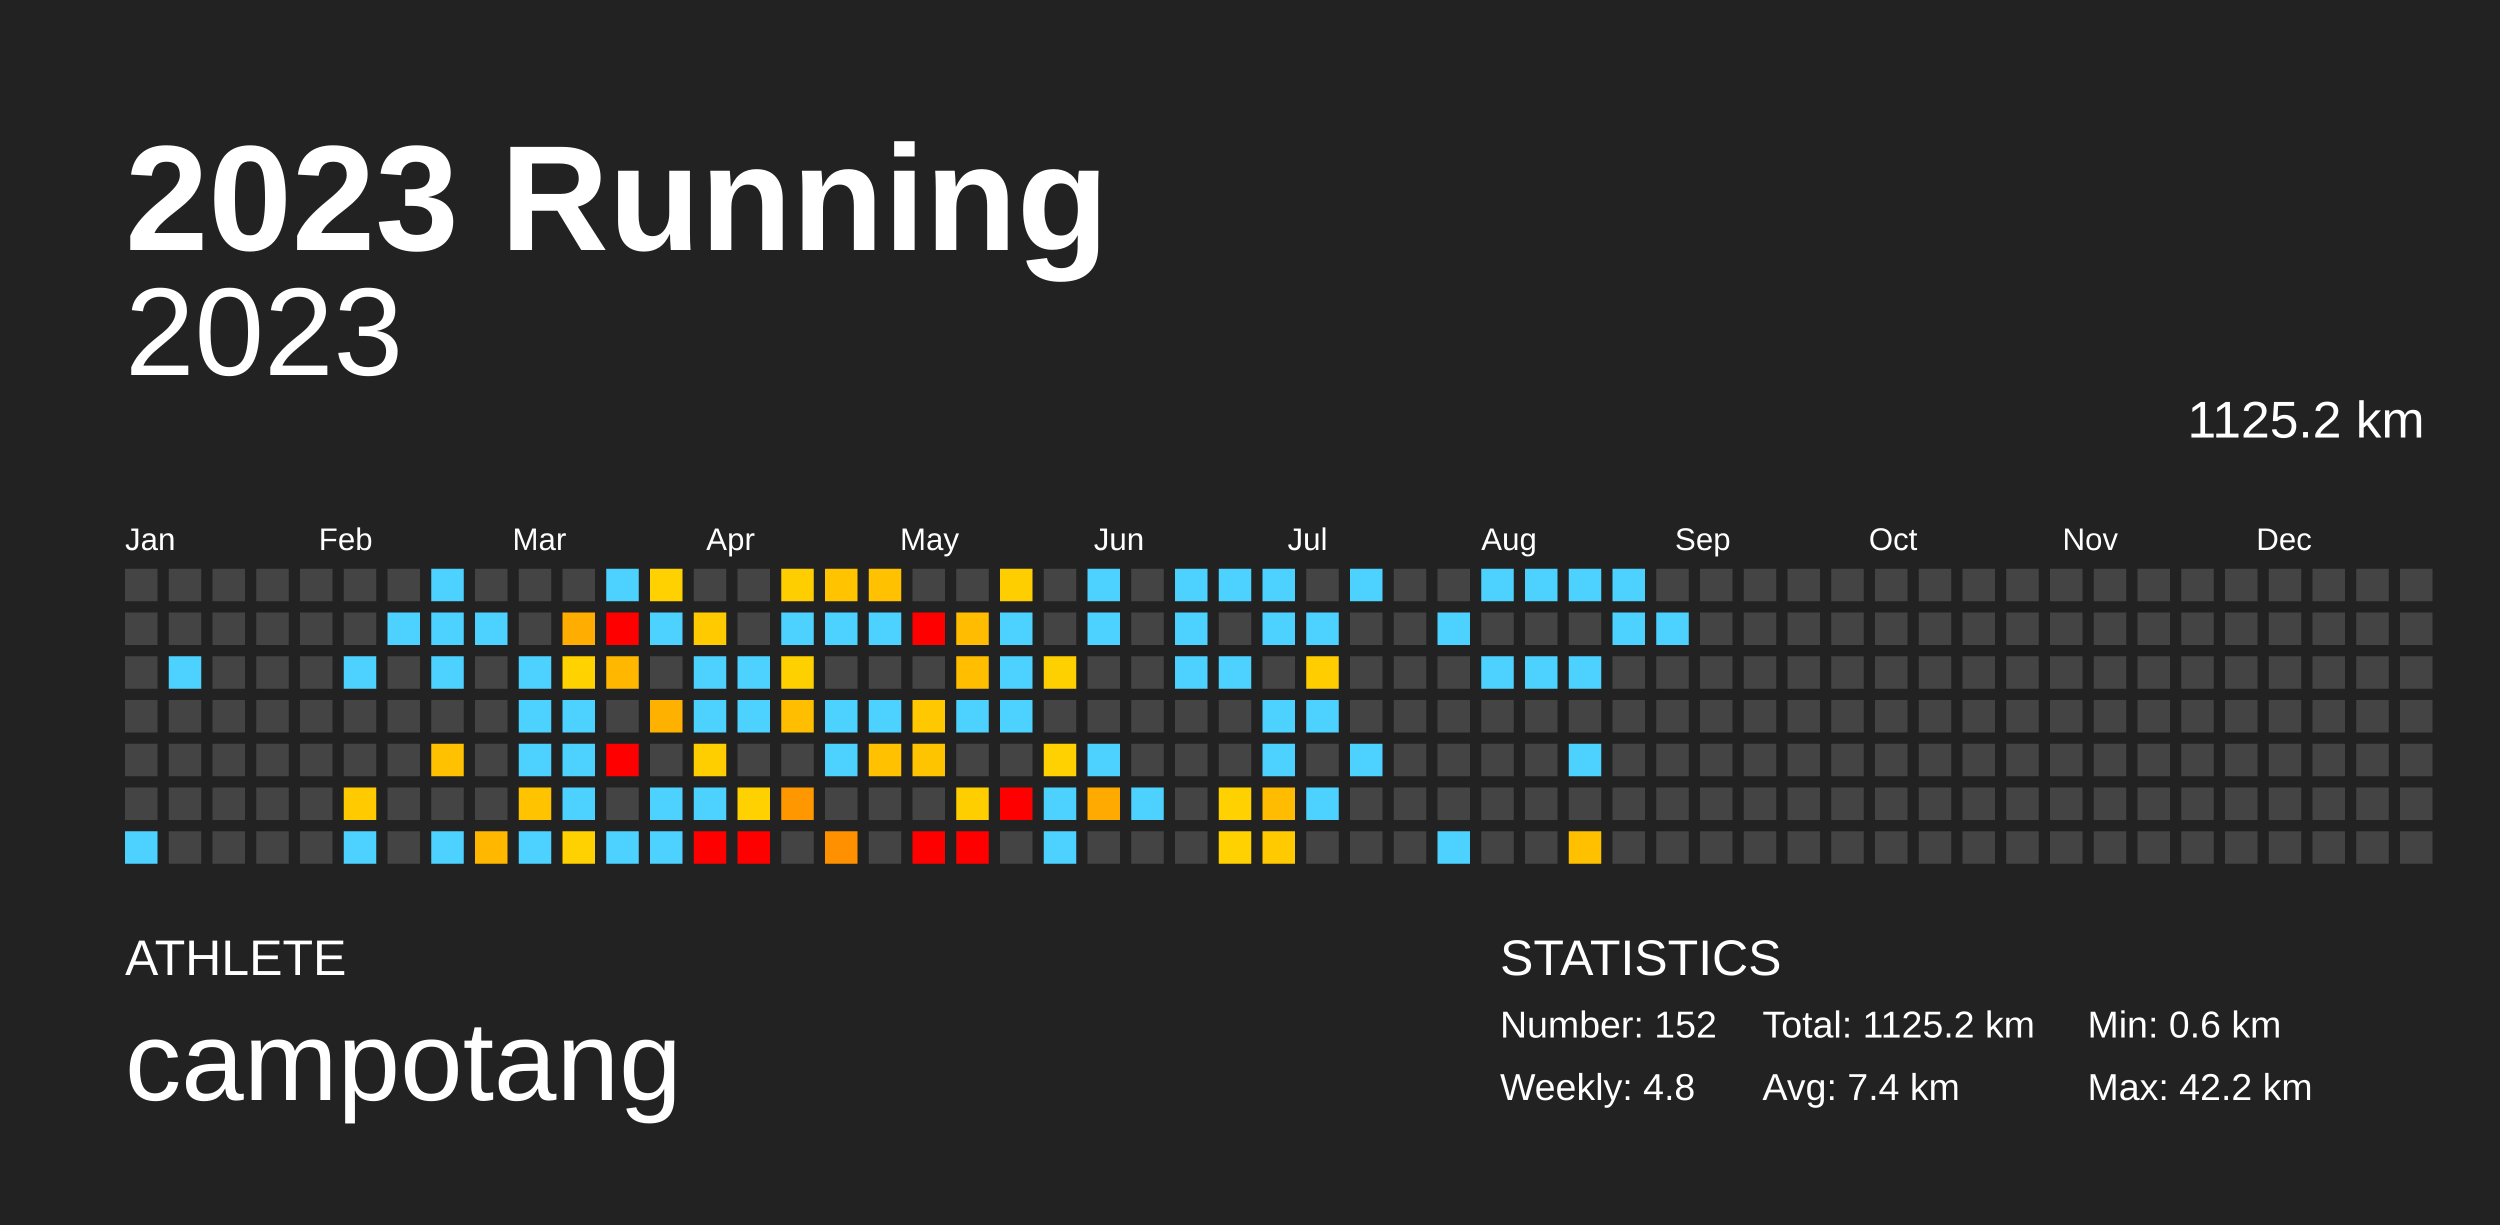
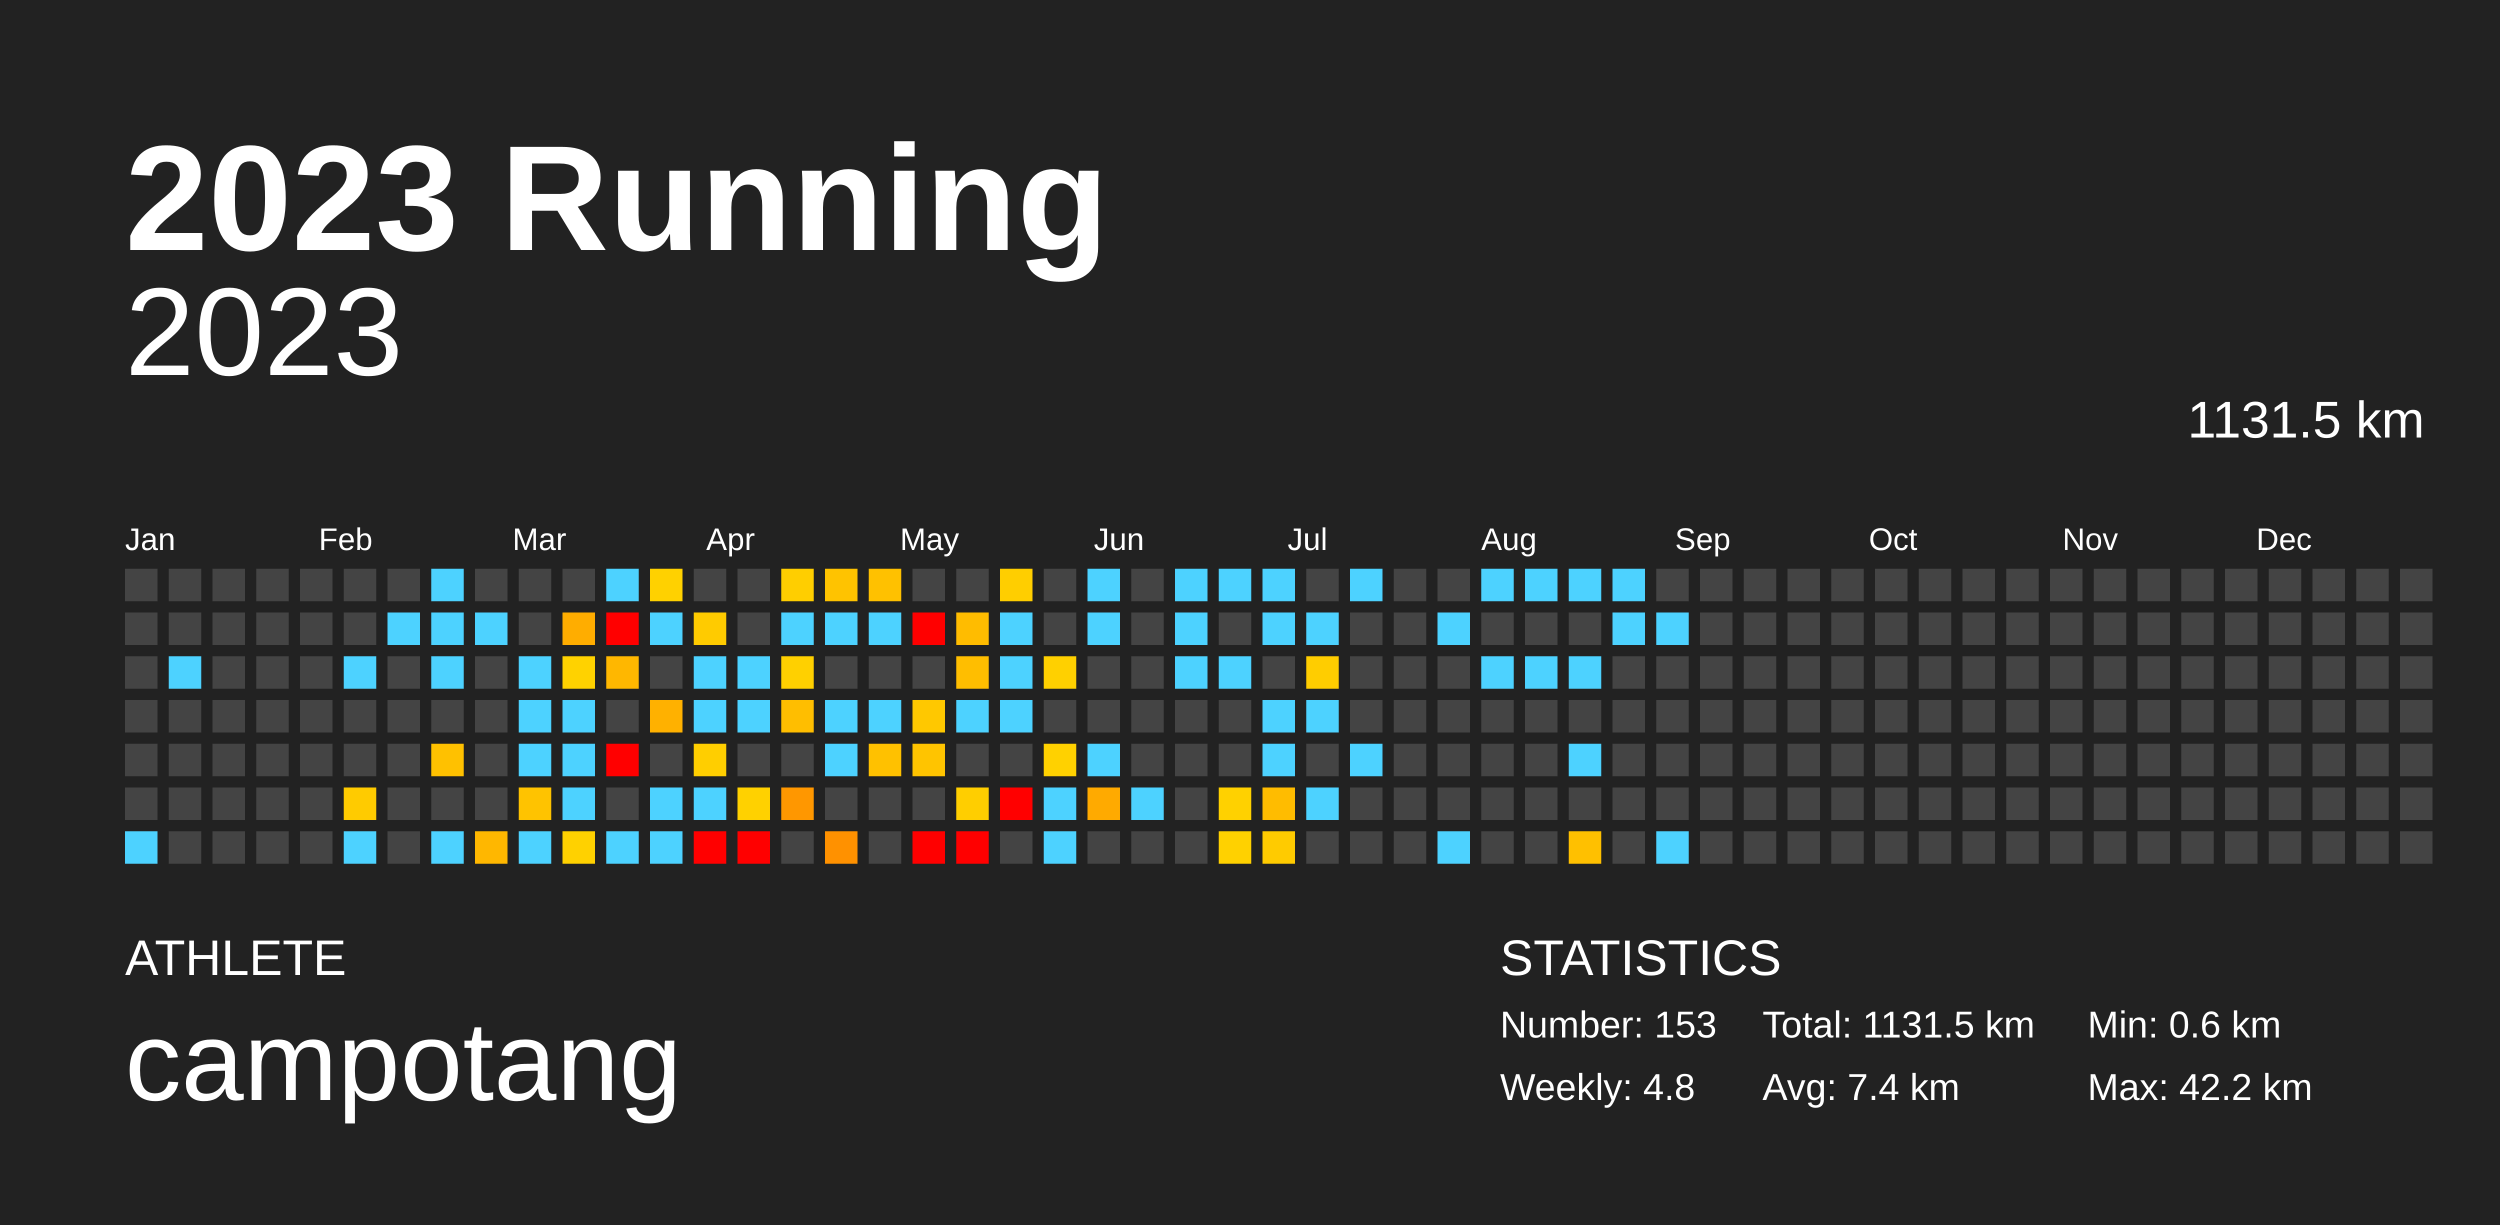
<svg xmlns="http://www.w3.org/2000/svg" baseProfile="full" height="98mm" version="1.1" viewBox="0,0,200,98" width="200mm">
  <defs />
  <rect fill="#222222" height="98" width="200" x="0" y="0" />
  <text fill="#FFFFFF" style="font-size:12px; font-family:Arial; font-weight:bold;" x="10" y="20">2023 Running</text>
  <text fill="#FFFFFF" style="font-size:4px; font-family:Arial" x="10" y="78">ATHLETE</text>
  <text fill="#FFFFFF" style="font-size:9px; font-family:Arial" x="10" y="88">campotang</text>
  <text fill="#FFFFFF" style="font-size:4px; font-family:Arial" x="120" y="78">STATISTICS</text>
-   <text fill="#FFFFFF" style="font-size:3px; font-family:Arial" x="120" y="83">Number: 152</text>
+   <text fill="#FFFFFF" style="font-size:3px; font-family:Arial" x="120" y="83">Number: 153</text>
  <text fill="#FFFFFF" style="font-size:3px; font-family:Arial" x="120" y="88">Weekly: 4.8</text>
-   <text fill="#FFFFFF" style="font-size:3px; font-family:Arial" x="141" y="83">Total: 1125.2 km</text>
+   <text fill="#FFFFFF" style="font-size:3px; font-family:Arial" x="141" y="83">Total: 1131.5 km</text>
  <text fill="#FFFFFF" style="font-size:3px; font-family:Arial" x="141" y="88">Avg: 7.4 km</text>
  <text fill="#FFFFFF" style="font-size:3px; font-family:Arial" x="167" y="83">Min: 0.6 km</text>
  <text fill="#FFFFFF" style="font-size:3px; font-family:Arial" x="167" y="88">Max: 42.2 km</text>
  <text alignment-baseline="hanging" fill="#FFFFFF" style="font-size:10.0px; font-family:Arial;" x="10" y="30">2023</text>
-   <text alignment-baseline="hanging" fill="#FFFFFF" style="font-size:4.125px; font-family:Arial;" x="175" y="35">1125.2 km</text>
+   <text alignment-baseline="hanging" fill="#FFFFFF" style="font-size:4.125px; font-family:Arial;" x="175" y="35">1131.5 km</text>
  <text fill="#FFFFFF" style="font-size:2.5px; font-family:Arial" x="10.0" y="44">Jan</text>
  <text fill="#FFFFFF" style="font-size:2.5px; font-family:Arial" x="25.5" y="44">Feb</text>
  <text fill="#FFFFFF" style="font-size:2.5px; font-family:Arial" x="41.0" y="44">Mar</text>
  <text fill="#FFFFFF" style="font-size:2.5px; font-family:Arial" x="56.5" y="44">Apr</text>
  <text fill="#FFFFFF" style="font-size:2.5px; font-family:Arial" x="72.0" y="44">May</text>
  <text fill="#FFFFFF" style="font-size:2.5px; font-family:Arial" x="87.5" y="44">Jun</text>
  <text fill="#FFFFFF" style="font-size:2.5px; font-family:Arial" x="103.0" y="44">Jul</text>
  <text fill="#FFFFFF" style="font-size:2.5px; font-family:Arial" x="118.5" y="44">Aug</text>
  <text fill="#FFFFFF" style="font-size:2.5px; font-family:Arial" x="134.0" y="44">Sep</text>
  <text fill="#FFFFFF" style="font-size:2.5px; font-family:Arial" x="149.5" y="44">Oct</text>
  <text fill="#FFFFFF" style="font-size:2.5px; font-family:Arial" x="165.0" y="44">Nov</text>
  <text fill="#FFFFFF" style="font-size:2.5px; font-family:Arial" x="180.5" y="44">Dec</text>
  <rect fill="#444444" height="2.6" width="2.6" x="10.0" y="45.5" />
  <rect fill="#444444" height="2.6" width="2.6" x="10.0" y="49.0" />
  <rect fill="#444444" height="2.6" width="2.6" x="10.0" y="52.5" />
  <rect fill="#444444" height="2.6" width="2.6" x="10.0" y="56.0" />
  <rect fill="#444444" height="2.6" width="2.6" x="10.0" y="59.5" />
  <rect fill="#444444" height="2.6" width="2.6" x="10.0" y="63.0" />
  <rect fill="#4dd2ff" height="2.6" width="2.6" x="10.0" y="66.5" />
  <rect fill="#444444" height="2.6" width="2.6" x="13.5" y="45.5" />
  <rect fill="#444444" height="2.6" width="2.6" x="13.5" y="49.0" />
  <rect fill="#4dd2ff" height="2.6" width="2.6" x="13.5" y="52.5" />
  <rect fill="#444444" height="2.6" width="2.6" x="13.5" y="56.0" />
  <rect fill="#444444" height="2.6" width="2.6" x="13.5" y="59.5" />
  <rect fill="#444444" height="2.6" width="2.6" x="13.5" y="63.0" />
  <rect fill="#444444" height="2.6" width="2.6" x="13.5" y="66.5" />
  <rect fill="#444444" height="2.6" width="2.6" x="17.0" y="45.5" />
  <rect fill="#444444" height="2.6" width="2.6" x="17.0" y="49.0" />
  <rect fill="#444444" height="2.6" width="2.6" x="17.0" y="52.5" />
  <rect fill="#444444" height="2.6" width="2.6" x="17.0" y="56.0" />
  <rect fill="#444444" height="2.6" width="2.6" x="17.0" y="59.5" />
  <rect fill="#444444" height="2.6" width="2.6" x="17.0" y="63.0" />
  <rect fill="#444444" height="2.6" width="2.6" x="17.0" y="66.5" />
  <rect fill="#444444" height="2.6" width="2.6" x="20.5" y="45.5" />
  <rect fill="#444444" height="2.6" width="2.6" x="20.5" y="49.0" />
  <rect fill="#444444" height="2.6" width="2.6" x="20.5" y="52.5" />
  <rect fill="#444444" height="2.6" width="2.6" x="20.5" y="56.0" />
  <rect fill="#444444" height="2.6" width="2.6" x="20.5" y="59.5" />
  <rect fill="#444444" height="2.6" width="2.6" x="20.5" y="63.0" />
  <rect fill="#444444" height="2.6" width="2.6" x="20.5" y="66.5" />
  <rect fill="#444444" height="2.6" width="2.6" x="24.0" y="45.5" />
  <rect fill="#444444" height="2.6" width="2.6" x="24.0" y="49.0" />
  <rect fill="#444444" height="2.6" width="2.6" x="24.0" y="52.5" />
  <rect fill="#444444" height="2.6" width="2.6" x="24.0" y="56.0" />
  <rect fill="#444444" height="2.6" width="2.6" x="24.0" y="59.5" />
  <rect fill="#444444" height="2.6" width="2.6" x="24.0" y="63.0" />
  <rect fill="#444444" height="2.6" width="2.6" x="24.0" y="66.5" />
  <rect fill="#444444" height="2.6" width="2.6" x="27.5" y="45.5" />
  <rect fill="#444444" height="2.6" width="2.6" x="27.5" y="49.0" />
  <rect fill="#4dd2ff" height="2.6" width="2.6" x="27.5" y="52.5" />
  <rect fill="#444444" height="2.6" width="2.6" x="27.5" y="56.0" />
  <rect fill="#444444" height="2.6" width="2.6" x="27.5" y="59.5" />
  <rect fill="#ffcb00" height="2.6" width="2.6" x="27.5" y="63.0" />
  <rect fill="#4dd2ff" height="2.6" width="2.6" x="27.5" y="66.5" />
  <rect fill="#444444" height="2.6" width="2.6" x="31.0" y="45.5" />
  <rect fill="#4dd2ff" height="2.6" width="2.6" x="31.0" y="49.0" />
  <rect fill="#444444" height="2.6" width="2.6" x="31.0" y="52.5" />
  <rect fill="#444444" height="2.6" width="2.6" x="31.0" y="56.0" />
  <rect fill="#444444" height="2.6" width="2.6" x="31.0" y="59.5" />
  <rect fill="#444444" height="2.6" width="2.6" x="31.0" y="63.0" />
  <rect fill="#444444" height="2.6" width="2.6" x="31.0" y="66.5" />
  <rect fill="#4dd2ff" height="2.6" width="2.6" x="34.5" y="45.5" />
  <rect fill="#4dd2ff" height="2.6" width="2.6" x="34.5" y="49.0" />
  <rect fill="#4dd2ff" height="2.6" width="2.6" x="34.5" y="52.5" />
  <rect fill="#444444" height="2.6" width="2.6" x="34.5" y="56.0" />
  <rect fill="#ffc100" height="2.6" width="2.6" x="34.5" y="59.5" />
  <rect fill="#444444" height="2.6" width="2.6" x="34.5" y="63.0" />
  <rect fill="#4dd2ff" height="2.6" width="2.6" x="34.5" y="66.5" />
  <rect fill="#444444" height="2.6" width="2.6" x="38.0" y="45.5" />
  <rect fill="#4dd2ff" height="2.6" width="2.6" x="38.0" y="49.0" />
  <rect fill="#444444" height="2.6" width="2.6" x="38.0" y="52.5" />
  <rect fill="#444444" height="2.6" width="2.6" x="38.0" y="56.0" />
  <rect fill="#444444" height="2.6" width="2.6" x="38.0" y="59.5" />
  <rect fill="#444444" height="2.6" width="2.6" x="38.0" y="63.0" />
  <rect fill="#ffb700" height="2.6" width="2.6" x="38.0" y="66.5" />
  <rect fill="#444444" height="2.6" width="2.6" x="41.5" y="45.5" />
  <rect fill="#444444" height="2.6" width="2.6" x="41.5" y="49.0" />
  <rect fill="#4dd2ff" height="2.6" width="2.6" x="41.5" y="52.5" />
  <rect fill="#4dd2ff" height="2.6" width="2.6" x="41.5" y="56.0" />
  <rect fill="#4dd2ff" height="2.6" width="2.6" x="41.5" y="59.5" />
  <rect fill="#ffc300" height="2.6" width="2.6" x="41.5" y="63.0" />
  <rect fill="#4dd2ff" height="2.6" width="2.6" x="41.5" y="66.5" />
  <rect fill="#444444" height="2.6" width="2.6" x="45.0" y="45.5" />
  <rect fill="#ffad00" height="2.6" width="2.6" x="45.0" y="49.0" />
  <rect fill="#ffd200" height="2.6" width="2.6" x="45.0" y="52.5" />
  <rect fill="#4dd2ff" height="2.6" width="2.6" x="45.0" y="56.0" />
  <rect fill="#4dd2ff" height="2.6" width="2.6" x="45.0" y="59.5" />
  <rect fill="#4dd2ff" height="2.6" width="2.6" x="45.0" y="63.0" />
  <rect fill="#ffd100" height="2.6" width="2.6" x="45.0" y="66.5" />
  <rect fill="#4dd2ff" height="2.6" width="2.6" x="48.5" y="45.5" />
  <rect fill="red" height="2.6" width="2.6" x="48.5" y="49.0" />
  <rect fill="#ffb700" height="2.6" width="2.6" x="48.5" y="52.5" />
  <rect fill="#444444" height="2.6" width="2.6" x="48.5" y="56.0" />
  <rect fill="red" height="2.6" width="2.6" x="48.5" y="59.5" />
  <rect fill="#444444" height="2.6" width="2.6" x="48.5" y="63.0" />
  <rect fill="#4dd2ff" height="2.6" width="2.6" x="48.5" y="66.5" />
  <rect fill="#ffd100" height="2.6" width="2.6" x="52.0" y="45.5" />
  <rect fill="#4dd2ff" height="2.6" width="2.6" x="52.0" y="49.0" />
  <rect fill="#444444" height="2.6" width="2.6" x="52.0" y="52.5" />
  <rect fill="#ffb100" height="2.6" width="2.6" x="52.0" y="56.0" />
  <rect fill="#444444" height="2.6" width="2.6" x="52.0" y="59.5" />
  <rect fill="#4dd2ff" height="2.6" width="2.6" x="52.0" y="63.0" />
  <rect fill="#4dd2ff" height="2.6" width="2.6" x="52.0" y="66.5" />
  <rect fill="#444444" height="2.6" width="2.6" x="55.5" y="45.5" />
  <rect fill="#ffcb00" height="2.6" width="2.6" x="55.5" y="49.0" />
  <rect fill="#4dd2ff" height="2.6" width="2.6" x="55.5" y="52.5" />
  <rect fill="#4dd2ff" height="2.6" width="2.6" x="55.5" y="56.0" />
  <rect fill="#ffce00" height="2.6" width="2.6" x="55.5" y="59.5" />
  <rect fill="#4dd2ff" height="2.6" width="2.6" x="55.5" y="63.0" />
  <rect fill="red" height="2.6" width="2.6" x="55.5" y="66.5" />
  <rect fill="#444444" height="2.6" width="2.6" x="59.0" y="45.5" />
  <rect fill="#444444" height="2.6" width="2.6" x="59.0" y="49.0" />
  <rect fill="#4dd2ff" height="2.6" width="2.6" x="59.0" y="52.5" />
  <rect fill="#4dd2ff" height="2.6" width="2.6" x="59.0" y="56.0" />
  <rect fill="#444444" height="2.6" width="2.6" x="59.0" y="59.5" />
  <rect fill="#ffd100" height="2.6" width="2.6" x="59.0" y="63.0" />
  <rect fill="red" height="2.6" width="2.6" x="59.0" y="66.5" />
  <rect fill="#ffce00" height="2.6" width="2.6" x="62.5" y="45.5" />
  <rect fill="#4dd2ff" height="2.6" width="2.6" x="62.5" y="49.0" />
  <rect fill="#ffd000" height="2.6" width="2.6" x="62.5" y="52.5" />
  <rect fill="#ffbe00" height="2.6" width="2.6" x="62.5" y="56.0" />
  <rect fill="#444444" height="2.6" width="2.6" x="62.5" y="59.5" />
  <rect fill="#ff9700" height="2.6" width="2.6" x="62.5" y="63.0" />
  <rect fill="#444444" height="2.6" width="2.6" x="62.5" y="66.5" />
  <rect fill="#ffc300" height="2.6" width="2.6" x="66.0" y="45.5" />
  <rect fill="#4dd2ff" height="2.6" width="2.6" x="66.0" y="49.0" />
  <rect fill="#444444" height="2.6" width="2.6" x="66.0" y="52.5" />
  <rect fill="#4dd2ff" height="2.6" width="2.6" x="66.0" y="56.0" />
  <rect fill="#4dd2ff" height="2.6" width="2.6" x="66.0" y="59.5" />
  <rect fill="#444444" height="2.6" width="2.6" x="66.0" y="63.0" />
  <rect fill="#ff9100" height="2.6" width="2.6" x="66.0" y="66.5" />
  <rect fill="#ffc100" height="2.6" width="2.6" x="69.5" y="45.5" />
  <rect fill="#4dd2ff" height="2.6" width="2.6" x="69.5" y="49.0" />
  <rect fill="#444444" height="2.6" width="2.6" x="69.5" y="52.5" />
  <rect fill="#4dd2ff" height="2.6" width="2.6" x="69.5" y="56.0" />
  <rect fill="#ffc100" height="2.6" width="2.6" x="69.5" y="59.5" />
  <rect fill="#444444" height="2.6" width="2.6" x="69.5" y="63.0" />
  <rect fill="#444444" height="2.6" width="2.6" x="69.5" y="66.5" />
  <rect fill="#444444" height="2.6" width="2.6" x="73.0" y="45.5" />
  <rect fill="red" height="2.6" width="2.6" x="73.0" y="49.0" />
  <rect fill="#444444" height="2.6" width="2.6" x="73.0" y="52.5" />
  <rect fill="#ffc800" height="2.6" width="2.6" x="73.0" y="56.0" />
  <rect fill="#ffc400" height="2.6" width="2.6" x="73.0" y="59.5" />
  <rect fill="#444444" height="2.6" width="2.6" x="73.0" y="63.0" />
  <rect fill="red" height="2.6" width="2.6" x="73.0" y="66.5" />
  <rect fill="#444444" height="2.6" width="2.6" x="76.5" y="45.5" />
  <rect fill="#ffbc00" height="2.6" width="2.6" x="76.5" y="49.0" />
  <rect fill="#ffbe00" height="2.6" width="2.6" x="76.5" y="52.5" />
  <rect fill="#4dd2ff" height="2.6" width="2.6" x="76.5" y="56.0" />
  <rect fill="#444444" height="2.6" width="2.6" x="76.5" y="59.5" />
  <rect fill="#ffce00" height="2.6" width="2.6" x="76.5" y="63.0" />
  <rect fill="red" height="2.6" width="2.6" x="76.5" y="66.5" />
  <rect fill="#ffce00" height="2.6" width="2.6" x="80.0" y="45.5" />
  <rect fill="#4dd2ff" height="2.6" width="2.6" x="80.0" y="49.0" />
  <rect fill="#4dd2ff" height="2.6" width="2.6" x="80.0" y="52.5" />
  <rect fill="#4dd2ff" height="2.6" width="2.6" x="80.0" y="56.0" />
  <rect fill="#444444" height="2.6" width="2.6" x="80.0" y="59.5" />
  <rect fill="red" height="2.6" width="2.6" x="80.0" y="63.0" />
  <rect fill="#444444" height="2.6" width="2.6" x="80.0" y="66.5" />
  <rect fill="#444444" height="2.6" width="2.6" x="83.5" y="45.5" />
  <rect fill="#444444" height="2.6" width="2.6" x="83.5" y="49.0" />
  <rect fill="#ffd000" height="2.6" width="2.6" x="83.5" y="52.5" />
  <rect fill="#444444" height="2.6" width="2.6" x="83.5" y="56.0" />
  <rect fill="#ffd100" height="2.6" width="2.6" x="83.5" y="59.5" />
  <rect fill="#4dd2ff" height="2.6" width="2.6" x="83.5" y="63.0" />
  <rect fill="#4dd2ff" height="2.6" width="2.6" x="83.5" y="66.5" />
  <rect fill="#4dd2ff" height="2.6" width="2.6" x="87.0" y="45.5" />
  <rect fill="#4dd2ff" height="2.6" width="2.6" x="87.0" y="49.0" />
  <rect fill="#444444" height="2.6" width="2.6" x="87.0" y="52.5" />
  <rect fill="#444444" height="2.6" width="2.6" x="87.0" y="56.0" />
  <rect fill="#4dd2ff" height="2.6" width="2.6" x="87.0" y="59.5" />
  <rect fill="#ffaa00" height="2.6" width="2.6" x="87.0" y="63.0" />
  <rect fill="#444444" height="2.6" width="2.6" x="87.0" y="66.5" />
  <rect fill="#444444" height="2.6" width="2.6" x="90.5" y="45.5" />
  <rect fill="#444444" height="2.6" width="2.6" x="90.5" y="49.0" />
  <rect fill="#444444" height="2.6" width="2.6" x="90.5" y="52.5" />
  <rect fill="#444444" height="2.6" width="2.6" x="90.5" y="56.0" />
  <rect fill="#444444" height="2.6" width="2.6" x="90.5" y="59.5" />
  <rect fill="#4dd2ff" height="2.6" width="2.6" x="90.5" y="63.0" />
  <rect fill="#444444" height="2.6" width="2.6" x="90.5" y="66.5" />
  <rect fill="#4dd2ff" height="2.6" width="2.6" x="94.0" y="45.5" />
  <rect fill="#4dd2ff" height="2.6" width="2.6" x="94.0" y="49.0" />
  <rect fill="#4dd2ff" height="2.6" width="2.6" x="94.0" y="52.5" />
  <rect fill="#444444" height="2.6" width="2.6" x="94.0" y="56.0" />
  <rect fill="#444444" height="2.6" width="2.6" x="94.0" y="59.5" />
  <rect fill="#444444" height="2.6" width="2.6" x="94.0" y="63.0" />
  <rect fill="#444444" height="2.6" width="2.6" x="94.0" y="66.5" />
  <rect fill="#4dd2ff" height="2.6" width="2.6" x="97.5" y="45.5" />
  <rect fill="#444444" height="2.6" width="2.6" x="97.5" y="49.0" />
  <rect fill="#4dd2ff" height="2.6" width="2.6" x="97.5" y="52.5" />
  <rect fill="#444444" height="2.6" width="2.6" x="97.5" y="56.0" />
  <rect fill="#444444" height="2.6" width="2.6" x="97.5" y="59.5" />
  <rect fill="#ffd100" height="2.6" width="2.6" x="97.5" y="63.0" />
  <rect fill="#ffd100" height="2.6" width="2.6" x="97.5" y="66.5" />
  <rect fill="#4dd2ff" height="2.6" width="2.6" x="101.0" y="45.5" />
  <rect fill="#4dd2ff" height="2.6" width="2.6" x="101.0" y="49.0" />
  <rect fill="#444444" height="2.6" width="2.6" x="101.0" y="52.5" />
  <rect fill="#4dd2ff" height="2.6" width="2.6" x="101.0" y="56.0" />
  <rect fill="#4dd2ff" height="2.6" width="2.6" x="101.0" y="59.5" />
  <rect fill="#ffbc00" height="2.6" width="2.6" x="101.0" y="63.0" />
  <rect fill="#ffcb00" height="2.6" width="2.6" x="101.0" y="66.5" />
  <rect fill="#444444" height="2.6" width="2.6" x="104.5" y="45.5" />
  <rect fill="#4dd2ff" height="2.6" width="2.6" x="104.5" y="49.0" />
  <rect fill="#ffcd00" height="2.6" width="2.6" x="104.5" y="52.5" />
  <rect fill="#4dd2ff" height="2.6" width="2.6" x="104.5" y="56.0" />
  <rect fill="#444444" height="2.6" width="2.6" x="104.5" y="59.5" />
  <rect fill="#4dd2ff" height="2.6" width="2.6" x="104.5" y="63.0" />
  <rect fill="#444444" height="2.6" width="2.6" x="104.5" y="66.5" />
  <rect fill="#4dd2ff" height="2.6" width="2.6" x="108.0" y="45.5" />
  <rect fill="#444444" height="2.6" width="2.6" x="108.0" y="49.0" />
  <rect fill="#444444" height="2.6" width="2.6" x="108.0" y="52.5" />
  <rect fill="#444444" height="2.6" width="2.6" x="108.0" y="56.0" />
  <rect fill="#4dd2ff" height="2.6" width="2.6" x="108.0" y="59.5" />
  <rect fill="#444444" height="2.6" width="2.6" x="108.0" y="63.0" />
  <rect fill="#444444" height="2.6" width="2.6" x="108.0" y="66.5" />
  <rect fill="#444444" height="2.6" width="2.6" x="111.5" y="45.5" />
  <rect fill="#444444" height="2.6" width="2.6" x="111.5" y="49.0" />
  <rect fill="#444444" height="2.6" width="2.6" x="111.5" y="52.5" />
  <rect fill="#444444" height="2.6" width="2.6" x="111.5" y="56.0" />
  <rect fill="#444444" height="2.6" width="2.6" x="111.5" y="59.5" />
  <rect fill="#444444" height="2.6" width="2.6" x="111.5" y="63.0" />
  <rect fill="#444444" height="2.6" width="2.6" x="111.5" y="66.5" />
  <rect fill="#444444" height="2.6" width="2.6" x="115.0" y="45.5" />
  <rect fill="#4dd2ff" height="2.6" width="2.6" x="115.0" y="49.0" />
  <rect fill="#444444" height="2.6" width="2.6" x="115.0" y="52.5" />
  <rect fill="#444444" height="2.6" width="2.6" x="115.0" y="56.0" />
  <rect fill="#444444" height="2.6" width="2.6" x="115.0" y="59.5" />
  <rect fill="#444444" height="2.6" width="2.6" x="115.0" y="63.0" />
  <rect fill="#4dd2ff" height="2.6" width="2.6" x="115.0" y="66.5" />
  <rect fill="#4dd2ff" height="2.6" width="2.6" x="118.5" y="45.5" />
  <rect fill="#444444" height="2.6" width="2.6" x="118.5" y="49.0" />
  <rect fill="#4dd2ff" height="2.6" width="2.6" x="118.5" y="52.5" />
  <rect fill="#444444" height="2.6" width="2.6" x="118.5" y="56.0" />
  <rect fill="#444444" height="2.6" width="2.6" x="118.5" y="59.5" />
  <rect fill="#444444" height="2.6" width="2.6" x="118.5" y="63.0" />
  <rect fill="#444444" height="2.6" width="2.6" x="118.5" y="66.5" />
  <rect fill="#4dd2ff" height="2.6" width="2.6" x="122.0" y="45.5" />
  <rect fill="#444444" height="2.6" width="2.6" x="122.0" y="49.0" />
  <rect fill="#4dd2ff" height="2.6" width="2.6" x="122.0" y="52.5" />
  <rect fill="#444444" height="2.6" width="2.6" x="122.0" y="56.0" />
  <rect fill="#444444" height="2.6" width="2.6" x="122.0" y="59.5" />
  <rect fill="#444444" height="2.6" width="2.6" x="122.0" y="63.0" />
  <rect fill="#444444" height="2.6" width="2.6" x="122.0" y="66.5" />
  <rect fill="#4dd2ff" height="2.6" width="2.6" x="125.5" y="45.5" />
  <rect fill="#444444" height="2.6" width="2.6" x="125.5" y="49.0" />
  <rect fill="#4dd2ff" height="2.6" width="2.6" x="125.5" y="52.5" />
  <rect fill="#444444" height="2.6" width="2.6" x="125.5" y="56.0" />
  <rect fill="#4dd2ff" height="2.6" width="2.6" x="125.5" y="59.5" />
  <rect fill="#444444" height="2.6" width="2.6" x="125.5" y="63.0" />
  <rect fill="#ffc000" height="2.6" width="2.6" x="125.5" y="66.5" />
  <rect fill="#4dd2ff" height="2.6" width="2.6" x="129.0" y="45.5" />
  <rect fill="#4dd2ff" height="2.6" width="2.6" x="129.0" y="49.0" />
  <rect fill="#444444" height="2.6" width="2.6" x="129.0" y="52.5" />
  <rect fill="#444444" height="2.6" width="2.6" x="129.0" y="56.0" />
  <rect fill="#444444" height="2.6" width="2.6" x="129.0" y="59.5" />
  <rect fill="#444444" height="2.6" width="2.6" x="129.0" y="63.0" />
  <rect fill="#444444" height="2.6" width="2.6" x="129.0" y="66.5" />
  <rect fill="#444444" height="2.6" width="2.6" x="132.5" y="45.5" />
  <rect fill="#4dd2ff" height="2.6" width="2.6" x="132.5" y="49.0" />
  <rect fill="#444444" height="2.6" width="2.6" x="132.5" y="52.5" />
  <rect fill="#444444" height="2.6" width="2.6" x="132.5" y="56.0" />
  <rect fill="#444444" height="2.6" width="2.6" x="132.5" y="59.5" />
  <rect fill="#444444" height="2.6" width="2.6" x="132.5" y="63.0" />
-   <rect fill="#444444" height="2.6" width="2.6" x="132.5" y="66.5" />
+   <rect fill="#4dd2ff" height="2.6" width="2.6" x="132.5" y="66.5" />
  <rect fill="#444444" height="2.6" width="2.6" x="136.0" y="45.5" />
  <rect fill="#444444" height="2.6" width="2.6" x="136.0" y="49.0" />
  <rect fill="#444444" height="2.6" width="2.6" x="136.0" y="52.5" />
  <rect fill="#444444" height="2.6" width="2.6" x="136.0" y="56.0" />
  <rect fill="#444444" height="2.6" width="2.6" x="136.0" y="59.5" />
  <rect fill="#444444" height="2.6" width="2.6" x="136.0" y="63.0" />
  <rect fill="#444444" height="2.6" width="2.6" x="136.0" y="66.5" />
  <rect fill="#444444" height="2.6" width="2.6" x="139.5" y="45.5" />
  <rect fill="#444444" height="2.6" width="2.6" x="139.5" y="49.0" />
  <rect fill="#444444" height="2.6" width="2.6" x="139.5" y="52.5" />
  <rect fill="#444444" height="2.6" width="2.6" x="139.5" y="56.0" />
  <rect fill="#444444" height="2.6" width="2.6" x="139.5" y="59.5" />
  <rect fill="#444444" height="2.6" width="2.6" x="139.5" y="63.0" />
  <rect fill="#444444" height="2.6" width="2.6" x="139.5" y="66.5" />
  <rect fill="#444444" height="2.6" width="2.6" x="143.0" y="45.5" />
  <rect fill="#444444" height="2.6" width="2.6" x="143.0" y="49.0" />
  <rect fill="#444444" height="2.6" width="2.6" x="143.0" y="52.5" />
  <rect fill="#444444" height="2.6" width="2.6" x="143.0" y="56.0" />
  <rect fill="#444444" height="2.6" width="2.6" x="143.0" y="59.5" />
  <rect fill="#444444" height="2.6" width="2.6" x="143.0" y="63.0" />
  <rect fill="#444444" height="2.6" width="2.6" x="143.0" y="66.5" />
  <rect fill="#444444" height="2.6" width="2.6" x="146.5" y="45.5" />
  <rect fill="#444444" height="2.6" width="2.6" x="146.5" y="49.0" />
  <rect fill="#444444" height="2.6" width="2.6" x="146.5" y="52.5" />
  <rect fill="#444444" height="2.6" width="2.6" x="146.5" y="56.0" />
  <rect fill="#444444" height="2.6" width="2.6" x="146.5" y="59.5" />
  <rect fill="#444444" height="2.6" width="2.6" x="146.5" y="63.0" />
  <rect fill="#444444" height="2.6" width="2.6" x="146.5" y="66.5" />
  <rect fill="#444444" height="2.6" width="2.6" x="150.0" y="45.5" />
  <rect fill="#444444" height="2.6" width="2.6" x="150.0" y="49.0" />
  <rect fill="#444444" height="2.6" width="2.6" x="150.0" y="52.5" />
  <rect fill="#444444" height="2.6" width="2.6" x="150.0" y="56.0" />
  <rect fill="#444444" height="2.6" width="2.6" x="150.0" y="59.5" />
  <rect fill="#444444" height="2.6" width="2.6" x="150.0" y="63.0" />
  <rect fill="#444444" height="2.6" width="2.6" x="150.0" y="66.5" />
  <rect fill="#444444" height="2.6" width="2.6" x="153.5" y="45.5" />
  <rect fill="#444444" height="2.6" width="2.6" x="153.5" y="49.0" />
  <rect fill="#444444" height="2.6" width="2.6" x="153.5" y="52.5" />
  <rect fill="#444444" height="2.6" width="2.6" x="153.5" y="56.0" />
  <rect fill="#444444" height="2.6" width="2.6" x="153.5" y="59.5" />
  <rect fill="#444444" height="2.6" width="2.6" x="153.5" y="63.0" />
  <rect fill="#444444" height="2.6" width="2.6" x="153.5" y="66.5" />
  <rect fill="#444444" height="2.6" width="2.6" x="157.0" y="45.5" />
  <rect fill="#444444" height="2.6" width="2.6" x="157.0" y="49.0" />
  <rect fill="#444444" height="2.6" width="2.6" x="157.0" y="52.5" />
  <rect fill="#444444" height="2.6" width="2.6" x="157.0" y="56.0" />
  <rect fill="#444444" height="2.6" width="2.6" x="157.0" y="59.5" />
  <rect fill="#444444" height="2.6" width="2.6" x="157.0" y="63.0" />
  <rect fill="#444444" height="2.6" width="2.6" x="157.0" y="66.5" />
  <rect fill="#444444" height="2.6" width="2.6" x="160.5" y="45.5" />
  <rect fill="#444444" height="2.6" width="2.6" x="160.5" y="49.0" />
  <rect fill="#444444" height="2.6" width="2.6" x="160.5" y="52.5" />
  <rect fill="#444444" height="2.6" width="2.6" x="160.5" y="56.0" />
  <rect fill="#444444" height="2.6" width="2.6" x="160.5" y="59.5" />
  <rect fill="#444444" height="2.6" width="2.6" x="160.5" y="63.0" />
  <rect fill="#444444" height="2.6" width="2.6" x="160.5" y="66.5" />
  <rect fill="#444444" height="2.6" width="2.6" x="164.0" y="45.5" />
  <rect fill="#444444" height="2.6" width="2.6" x="164.0" y="49.0" />
  <rect fill="#444444" height="2.6" width="2.6" x="164.0" y="52.5" />
  <rect fill="#444444" height="2.6" width="2.6" x="164.0" y="56.0" />
  <rect fill="#444444" height="2.6" width="2.6" x="164.0" y="59.5" />
  <rect fill="#444444" height="2.6" width="2.6" x="164.0" y="63.0" />
  <rect fill="#444444" height="2.6" width="2.6" x="164.0" y="66.5" />
  <rect fill="#444444" height="2.6" width="2.6" x="167.5" y="45.5" />
  <rect fill="#444444" height="2.6" width="2.6" x="167.5" y="49.0" />
  <rect fill="#444444" height="2.6" width="2.6" x="167.5" y="52.5" />
  <rect fill="#444444" height="2.6" width="2.6" x="167.5" y="56.0" />
  <rect fill="#444444" height="2.6" width="2.6" x="167.5" y="59.5" />
  <rect fill="#444444" height="2.6" width="2.6" x="167.5" y="63.0" />
  <rect fill="#444444" height="2.6" width="2.6" x="167.5" y="66.5" />
  <rect fill="#444444" height="2.6" width="2.6" x="171.0" y="45.5" />
  <rect fill="#444444" height="2.6" width="2.6" x="171.0" y="49.0" />
  <rect fill="#444444" height="2.6" width="2.6" x="171.0" y="52.5" />
  <rect fill="#444444" height="2.6" width="2.6" x="171.0" y="56.0" />
  <rect fill="#444444" height="2.6" width="2.6" x="171.0" y="59.5" />
  <rect fill="#444444" height="2.6" width="2.6" x="171.0" y="63.0" />
  <rect fill="#444444" height="2.6" width="2.6" x="171.0" y="66.5" />
  <rect fill="#444444" height="2.6" width="2.6" x="174.5" y="45.5" />
  <rect fill="#444444" height="2.6" width="2.6" x="174.5" y="49.0" />
  <rect fill="#444444" height="2.6" width="2.6" x="174.5" y="52.5" />
  <rect fill="#444444" height="2.6" width="2.6" x="174.5" y="56.0" />
  <rect fill="#444444" height="2.6" width="2.6" x="174.5" y="59.5" />
  <rect fill="#444444" height="2.6" width="2.6" x="174.5" y="63.0" />
  <rect fill="#444444" height="2.6" width="2.6" x="174.5" y="66.5" />
  <rect fill="#444444" height="2.6" width="2.6" x="178.0" y="45.5" />
  <rect fill="#444444" height="2.6" width="2.6" x="178.0" y="49.0" />
  <rect fill="#444444" height="2.6" width="2.6" x="178.0" y="52.5" />
  <rect fill="#444444" height="2.6" width="2.6" x="178.0" y="56.0" />
  <rect fill="#444444" height="2.6" width="2.6" x="178.0" y="59.5" />
  <rect fill="#444444" height="2.6" width="2.6" x="178.0" y="63.0" />
  <rect fill="#444444" height="2.6" width="2.6" x="178.0" y="66.5" />
  <rect fill="#444444" height="2.6" width="2.6" x="181.5" y="45.5" />
  <rect fill="#444444" height="2.6" width="2.6" x="181.5" y="49.0" />
  <rect fill="#444444" height="2.6" width="2.6" x="181.5" y="52.5" />
  <rect fill="#444444" height="2.6" width="2.6" x="181.5" y="56.0" />
  <rect fill="#444444" height="2.6" width="2.6" x="181.5" y="59.5" />
  <rect fill="#444444" height="2.6" width="2.6" x="181.5" y="63.0" />
  <rect fill="#444444" height="2.6" width="2.6" x="181.5" y="66.5" />
  <rect fill="#444444" height="2.6" width="2.6" x="185.0" y="45.5" />
  <rect fill="#444444" height="2.6" width="2.6" x="185.0" y="49.0" />
  <rect fill="#444444" height="2.6" width="2.6" x="185.0" y="52.5" />
  <rect fill="#444444" height="2.6" width="2.6" x="185.0" y="56.0" />
  <rect fill="#444444" height="2.6" width="2.6" x="185.0" y="59.5" />
  <rect fill="#444444" height="2.6" width="2.6" x="185.0" y="63.0" />
  <rect fill="#444444" height="2.6" width="2.6" x="185.0" y="66.5" />
  <rect fill="#444444" height="2.6" width="2.6" x="188.5" y="45.5" />
  <rect fill="#444444" height="2.6" width="2.6" x="188.5" y="49.0" />
  <rect fill="#444444" height="2.6" width="2.6" x="188.5" y="52.5" />
  <rect fill="#444444" height="2.6" width="2.6" x="188.5" y="56.0" />
  <rect fill="#444444" height="2.6" width="2.6" x="188.5" y="59.5" />
  <rect fill="#444444" height="2.6" width="2.6" x="188.5" y="63.0" />
  <rect fill="#444444" height="2.6" width="2.6" x="188.5" y="66.5" />
  <rect fill="#444444" height="2.6" width="2.6" x="192.0" y="45.5" />
  <rect fill="#444444" height="2.6" width="2.6" x="192.0" y="49.0" />
  <rect fill="#444444" height="2.6" width="2.6" x="192.0" y="52.5" />
  <rect fill="#444444" height="2.6" width="2.6" x="192.0" y="56.0" />
  <rect fill="#444444" height="2.6" width="2.6" x="192.0" y="59.5" />
  <rect fill="#444444" height="2.6" width="2.6" x="192.0" y="63.0" />
  <rect fill="#444444" height="2.6" width="2.6" x="192.0" y="66.5" />
</svg>
